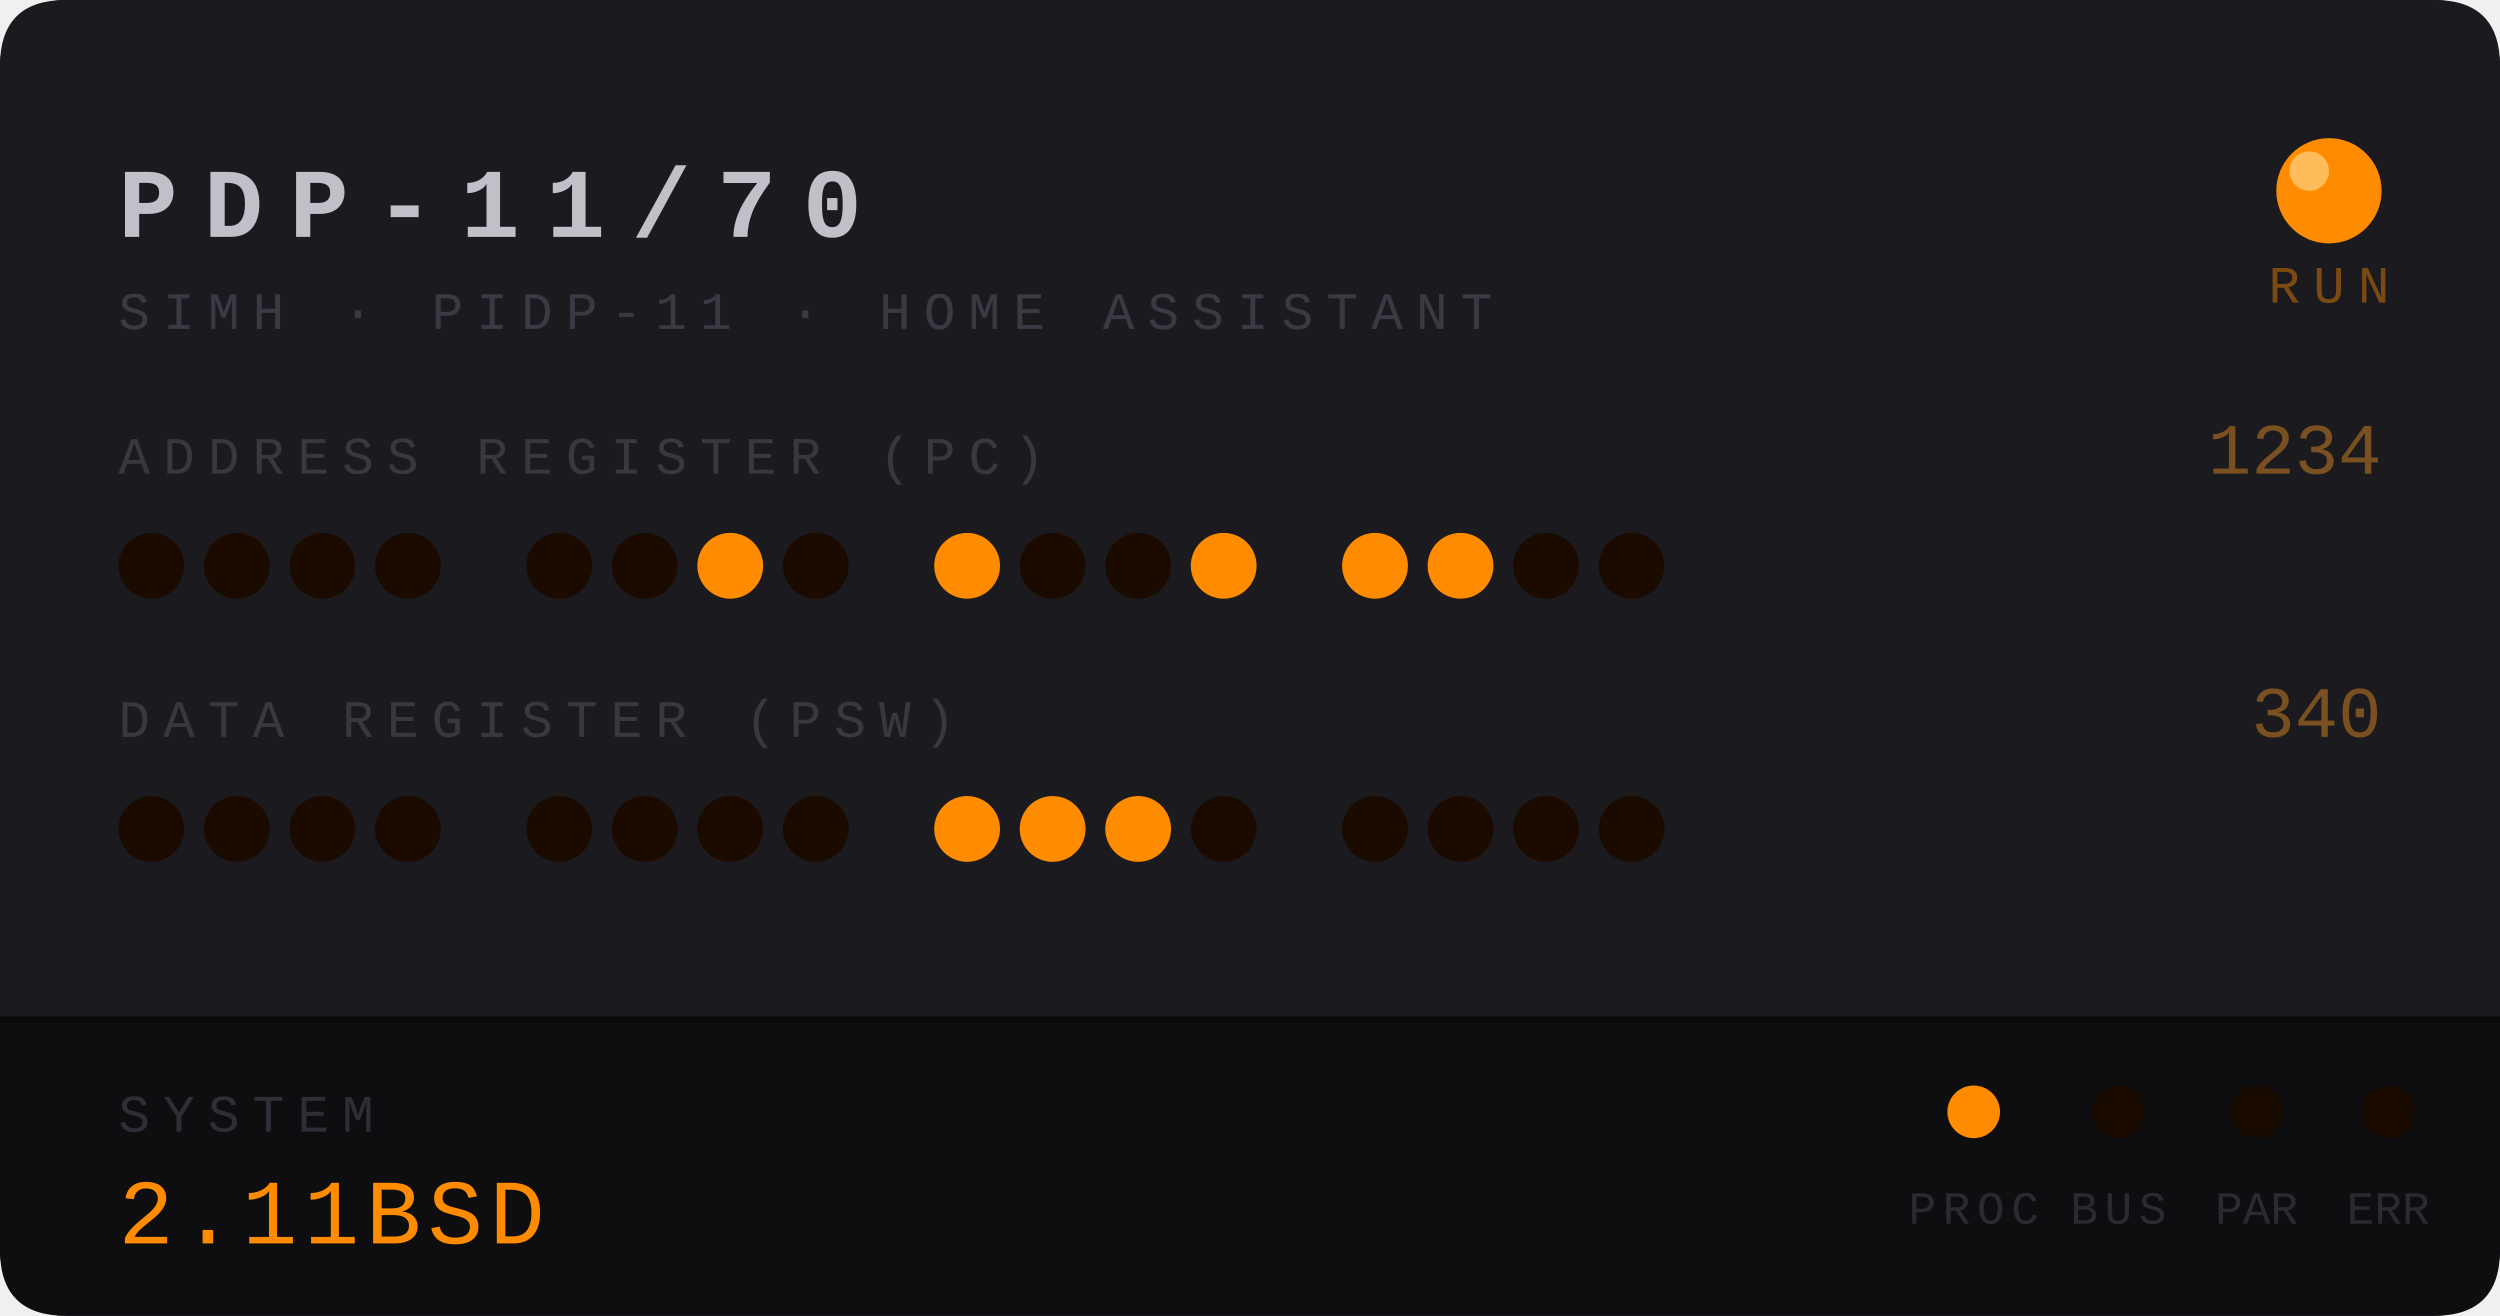
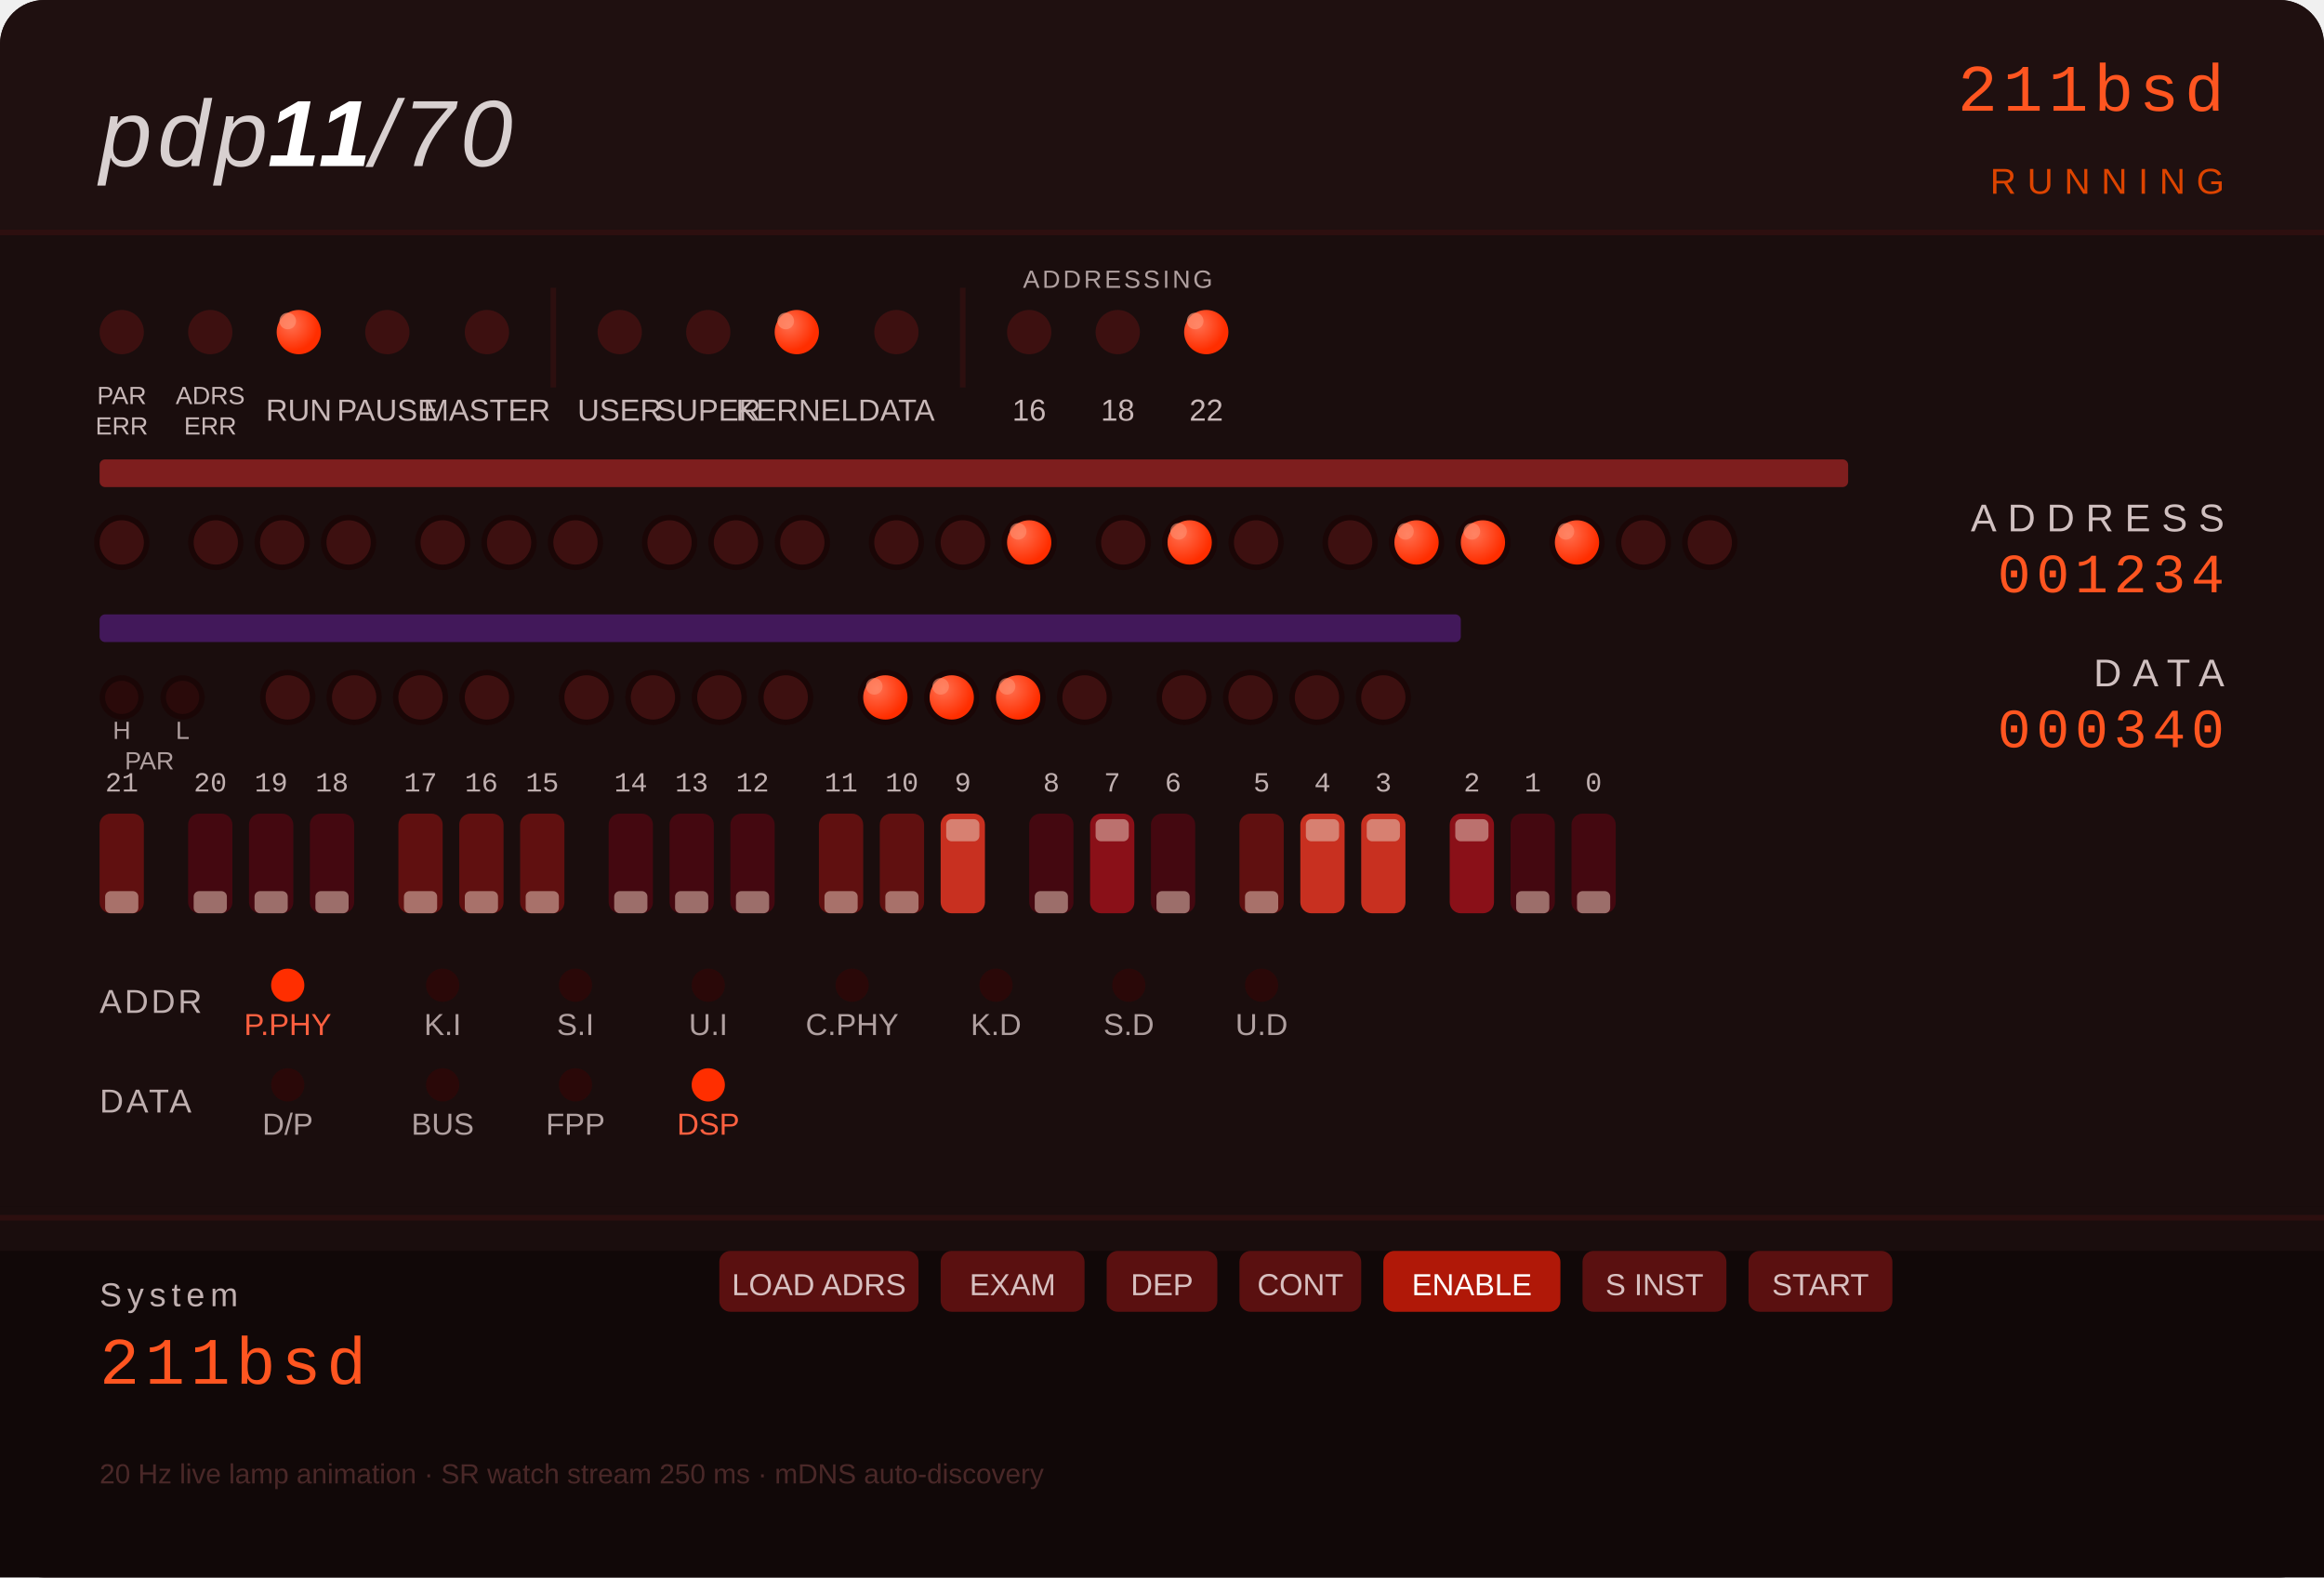
- <svg xmlns="http://www.w3.org/2000/svg" width="380" height="200" viewBox="0 0 380 200">
-   <rect width="380" height="200" rx="10" ry="10" fill="#111114" />
-   <path d="M10,0 L370,0 Q380,0 380,10 L380,155 L0,155 L0,10 Q0,0 10,0 Z" fill="#1b1b1f" />
-   <path d="M0,155 L380,155 L380,190 Q380,200 370,200 L10,200 Q0,200 0,190 Z" fill="#0e0e11" />
-   <line x1="0" y1="155" x2="380" y2="155" stroke="#0a0a0d" stroke-width="1" />
-   <text x="18" y="36" fill="#c0c0c8" font-family="'Courier New', Courier, monospace" font-size="15" font-weight="bold" letter-spacing="4">PDP-11/70</text>
-   <text x="18" y="50" fill="#3a3a44" font-family="'Courier New', Courier, monospace" font-size="8" letter-spacing="2">SIMH · PIDP-11 · HOME ASSISTANT</text>
-   <circle cx="354" cy="29" r="8" fill="#ff8c00" />
-   <circle cx="351" cy="26" r="3" fill="#ffd080" opacity="0.7" />
-   <text x="354" y="46" fill="#7a4a10" font-family="'Courier New', Courier, monospace" font-size="8" letter-spacing="2" text-anchor="middle">RUN</text>
-   <text x="18" y="72" fill="#383840" font-family="'Courier New', Courier, monospace" font-size="8" letter-spacing="2">ADDRESS REGISTER (PC)</text>
-   <text x="362" y="72" fill="#7a5020" font-family="'Courier New', Courier, monospace" font-size="11" text-anchor="end">1234</text>
-   <circle cx="23" cy="86" r="5" fill="#1a0a00" />
-   <circle cx="36" cy="86" r="5" fill="#1a0a00" />
-   <circle cx="49" cy="86" r="5" fill="#1a0a00" />
-   <circle cx="62" cy="86" r="5" fill="#1a0a00" />
-   <circle cx="85" cy="86" r="5" fill="#1a0a00" />
-   <circle cx="98" cy="86" r="5" fill="#1a0a00" />
-   <circle cx="111" cy="86" r="5" fill="#ff8c00" />
-   <circle cx="124" cy="86" r="5" fill="#1a0a00" />
-   <circle cx="147" cy="86" r="5" fill="#ff8c00" />
-   <circle cx="160" cy="86" r="5" fill="#1a0a00" />
-   <circle cx="173" cy="86" r="5" fill="#1a0a00" />
-   <circle cx="186" cy="86" r="5" fill="#ff8c00" />
-   <circle cx="209" cy="86" r="5" fill="#ff8c00" />
-   <circle cx="222" cy="86" r="5" fill="#ff8c00" />
-   <circle cx="235" cy="86" r="5" fill="#1a0a00" />
-   <circle cx="248" cy="86" r="5" fill="#1a0a00" />
-   <text x="18" y="112" fill="#383840" font-family="'Courier New', Courier, monospace" font-size="8" letter-spacing="2">DATA REGISTER (PSW)</text>
-   <text x="362" y="112" fill="#7a5020" font-family="'Courier New', Courier, monospace" font-size="11" text-anchor="end">340</text>
-   <circle cx="23" cy="126" r="5" fill="#1a0a00" />
-   <circle cx="36" cy="126" r="5" fill="#1a0a00" />
-   <circle cx="49" cy="126" r="5" fill="#1a0a00" />
-   <circle cx="62" cy="126" r="5" fill="#1a0a00" />
-   <circle cx="85" cy="126" r="5" fill="#1a0a00" />
-   <circle cx="98" cy="126" r="5" fill="#1a0a00" />
-   <circle cx="111" cy="126" r="5" fill="#1a0a00" />
-   <circle cx="124" cy="126" r="5" fill="#1a0a00" />
-   <circle cx="147" cy="126" r="5" fill="#ff8c00" />
-   <circle cx="160" cy="126" r="5" fill="#ff8c00" />
-   <circle cx="173" cy="126" r="5" fill="#ff8c00" />
-   <circle cx="186" cy="126" r="5" fill="#1a0a00" />
-   <circle cx="209" cy="126" r="5" fill="#1a0a00" />
-   <circle cx="222" cy="126" r="5" fill="#1a0a00" />
-   <circle cx="235" cy="126" r="5" fill="#1a0a00" />
-   <circle cx="248" cy="126" r="5" fill="#1a0a00" />
-   <text x="18" y="172" fill="#2e2e36" font-family="'Courier New', Courier, monospace" font-size="8" letter-spacing="2">SYSTEM</text>
-   <text x="18" y="189" fill="#ff8c00" font-family="'Courier New', Courier, monospace" font-size="14" letter-spacing="1">2.11BSD</text>
-   <circle cx="300" cy="169" r="4" fill="#ff8c00" />
-   <text x="300" y="186" fill="#2a2a30" font-family="'Courier New', Courier, monospace" font-size="7" text-anchor="middle" letter-spacing="1">PROC</text>
-   <circle cx="322" cy="169" r="4" fill="#190b00" />
-   <text x="322" y="186" fill="#2a2a30" font-family="'Courier New', Courier, monospace" font-size="7" text-anchor="middle" letter-spacing="1">BUS</text>
-   <circle cx="343" cy="169" r="4" fill="#190b00" />
-   <text x="343" y="186" fill="#2a2a30" font-family="'Courier New', Courier, monospace" font-size="7" text-anchor="middle">PAR</text>
-   <circle cx="363" cy="169" r="4" fill="#190b00" />
-   <text x="363" y="186" fill="#2a2a30" font-family="'Courier New', Courier, monospace" font-size="7" text-anchor="middle">ERR</text>
+ <svg xmlns="http://www.w3.org/2000/svg" width="420" height="285" viewBox="0 0 420 285">
+   <defs>
+     <radialGradient id="lon" cx="33%" cy="33%" r="60%">
+       <stop offset="0%" stop-color="#ff7050" />
+       <stop offset="100%" stop-color="#ff2e00" />
+     </radialGradient>
+   </defs>
+   <rect width="420" height="285" rx="8" fill="#1a0d0d" />
+   <rect width="420" height="42" rx="8" fill="#1f1010" />
+   <rect y="10" width="420" height="32" fill="#1f1010" />
+   <rect y="218" width="420" height="67" fill="#110808" />
+   <rect y="218" width="420" height="8" fill="#1a0d0d" />
+   <line x1="0" y1="42" x2="420" y2="42" stroke="#2d0f0f" stroke-width="1" />
+   <line x1="0" y1="220" x2="420" y2="220" stroke="#2d0f0f" stroke-width="1" />
+   <text x="18" y="30" font-family="Helvetica Neue,Arial,sans-serif" font-size="17" font-style="italic" font-weight="300" fill="#d8d0d0" letter-spacing="1">pdp<tspan font-weight="700" fill="#ffffff">11</tspan>/70</text>
+   <text x="402" y="20" font-family="Courier New,monospace" font-size="12" fill="#ff5520" text-anchor="end" letter-spacing="1">211bsd</text>
+   <text x="402" y="35" font-family="Helvetica Neue,Arial,sans-serif" font-size="6.5" fill="#dd4400" text-anchor="end" letter-spacing="2">RUNNING</text>
+   <circle cx="22" cy="60" r="4" fill="#3d1010" />
+   <text x="22" y="73" font-family="Helvetica Neue,Arial,sans-serif" font-size="4.5" fill="#c8b8b8" text-anchor="middle">PAR</text>
+   <text x="22" y="78.5" font-family="Helvetica Neue,Arial,sans-serif" font-size="4.5" fill="#c8b8b8" text-anchor="middle">ERR</text>
+   <circle cx="38" cy="60" r="4" fill="#3d1010" />
+   <text x="38" y="73" font-family="Helvetica Neue,Arial,sans-serif" font-size="4.5" fill="#c8b8b8" text-anchor="middle">ADRS</text>
+   <text x="38" y="78.5" font-family="Helvetica Neue,Arial,sans-serif" font-size="4.5" fill="#c8b8b8" text-anchor="middle">ERR</text>
+   <circle cx="54" cy="60" r="4" fill="url(#lon)" />
+   <circle cx="52" cy="58" r="1.5" fill="#ff9070" opacity="0.7" />
+   <text x="54" y="76" font-family="Helvetica Neue,Arial,sans-serif" font-size="5.5" fill="#c8b8b8" text-anchor="middle">RUN</text>
+   <circle cx="70" cy="60" r="4" fill="#3d1010" />
+   <text x="70" y="76" font-family="Helvetica Neue,Arial,sans-serif" font-size="5.5" fill="#c8b8b8" text-anchor="middle">PAUSE</text>
+   <circle cx="88" cy="60" r="4" fill="#3d1010" />
+   <text x="88" y="76" font-family="Helvetica Neue,Arial,sans-serif" font-size="5.5" fill="#c8b8b8" text-anchor="middle">MASTER</text>
+   <line x1="100" y1="52" x2="100" y2="70" stroke="#2d0f0f" stroke-width="1" />
+   <circle cx="112" cy="60" r="4" fill="#3d1010" />
+   <text x="112" y="76" font-family="Helvetica Neue,Arial,sans-serif" font-size="5.5" fill="#c8b8b8" text-anchor="middle">USER</text>
+   <circle cx="128" cy="60" r="4" fill="#3d1010" />
+   <text x="128" y="76" font-family="Helvetica Neue,Arial,sans-serif" font-size="5.5" fill="#c8b8b8" text-anchor="middle">SUPER</text>
+   <circle cx="144" cy="60" r="4" fill="url(#lon)" />
+   <circle cx="142" cy="58" r="1.5" fill="#ff9070" opacity="0.7" />
+   <text x="144" y="76" font-family="Helvetica Neue,Arial,sans-serif" font-size="5.5" fill="#c8b8b8" text-anchor="middle">KERNEL</text>
+   <circle cx="162" cy="60" r="4" fill="#3d1010" />
+   <text x="162" y="76" font-family="Helvetica Neue,Arial,sans-serif" font-size="5.5" fill="#c8b8b8" text-anchor="middle">DATA</text>
+   <line x1="174" y1="52" x2="174" y2="70" stroke="#2d0f0f" stroke-width="1" />
+   <text x="202" y="52" font-family="Helvetica Neue,Arial,sans-serif" font-size="4.5" fill="#b0a0a0" text-anchor="middle" letter-spacing="0.5">ADDRESSING</text>
+   <circle cx="186" cy="60" r="4" fill="#3d1010" />
+   <text x="186" y="76" font-family="Helvetica Neue,Arial,sans-serif" font-size="5.5" fill="#c8b8b8" text-anchor="middle">16</text>
+   <circle cx="202" cy="60" r="4" fill="#3d1010" />
+   <text x="202" y="76" font-family="Helvetica Neue,Arial,sans-serif" font-size="5.5" fill="#c8b8b8" text-anchor="middle">18</text>
+   <circle cx="218" cy="60" r="4" fill="url(#lon)" />
+   <circle cx="216" cy="58" r="1.5" fill="#ff9070" opacity="0.7" />
+   <text x="218" y="76" font-family="Helvetica Neue,Arial,sans-serif" font-size="5.5" fill="#c8b8b8" text-anchor="middle">22</text>
+   <rect x="18" y="83" width="316" height="5" rx="1" fill="#7e1e1e" />
+   <text x="402" y="96" font-family="Helvetica Neue,Arial,sans-serif" font-size="7" fill="#d0c0c0" text-anchor="end" letter-spacing="2">ADDRESS</text>
+   <text x="402" y="107" font-family="Courier New,monospace" font-size="10" fill="#ff5520" text-anchor="end" letter-spacing="1">001234</text>
+   <circle cx="22" cy="98" r="4.5" fill="#3d1010" stroke="#1a0606" stroke-width="1" />
+   <circle cx="39" cy="98" r="4.5" fill="#3d1010" stroke="#1a0606" stroke-width="1" />
+   <circle cx="51" cy="98" r="4.5" fill="#3d1010" stroke="#1a0606" stroke-width="1" />
+   <circle cx="63" cy="98" r="4.5" fill="#3d1010" stroke="#1a0606" stroke-width="1" />
+   <circle cx="80" cy="98" r="4.5" fill="#3d1010" stroke="#1a0606" stroke-width="1" />
+   <circle cx="92" cy="98" r="4.5" fill="#3d1010" stroke="#1a0606" stroke-width="1" />
+   <circle cx="104" cy="98" r="4.5" fill="#3d1010" stroke="#1a0606" stroke-width="1" />
+   <circle cx="121" cy="98" r="4.5" fill="#3d1010" stroke="#1a0606" stroke-width="1" />
+   <circle cx="133" cy="98" r="4.5" fill="#3d1010" stroke="#1a0606" stroke-width="1" />
+   <circle cx="145" cy="98" r="4.5" fill="#3d1010" stroke="#1a0606" stroke-width="1" />
+   <circle cx="162" cy="98" r="4.5" fill="#3d1010" stroke="#1a0606" stroke-width="1" />
+   <circle cx="174" cy="98" r="4.5" fill="#3d1010" stroke="#1a0606" stroke-width="1" />
+   <circle cx="186" cy="98" r="4.5" fill="url(#lon)" stroke="#1a0606" stroke-width="1" />
+   <circle cx="184" cy="96" r="1.5" fill="#ff9070" opacity="0.6" />
+   <circle cx="203" cy="98" r="4.5" fill="#3d1010" stroke="#1a0606" stroke-width="1" />
+   <circle cx="215" cy="98" r="4.5" fill="url(#lon)" stroke="#1a0606" stroke-width="1" />
+   <circle cx="213" cy="96" r="1.5" fill="#ff9070" opacity="0.6" />
+   <circle cx="227" cy="98" r="4.5" fill="#3d1010" stroke="#1a0606" stroke-width="1" />
+   <circle cx="244" cy="98" r="4.5" fill="#3d1010" stroke="#1a0606" stroke-width="1" />
+   <circle cx="256" cy="98" r="4.5" fill="url(#lon)" stroke="#1a0606" stroke-width="1" />
+   <circle cx="254" cy="96" r="1.5" fill="#ff9070" opacity="0.6" />
+   <circle cx="268" cy="98" r="4.5" fill="url(#lon)" stroke="#1a0606" stroke-width="1" />
+   <circle cx="266" cy="96" r="1.5" fill="#ff9070" opacity="0.6" />
+   <circle cx="285" cy="98" r="4.5" fill="url(#lon)" stroke="#1a0606" stroke-width="1" />
+   <circle cx="283" cy="96" r="1.5" fill="#ff9070" opacity="0.6" />
+   <circle cx="297" cy="98" r="4.5" fill="#3d1010" stroke="#1a0606" stroke-width="1" />
+   <circle cx="309" cy="98" r="4.5" fill="#3d1010" stroke="#1a0606" stroke-width="1" />
+   <rect x="18" y="111" width="246" height="5" rx="1" fill="#42185a" />
+   <text x="402" y="124" font-family="Helvetica Neue,Arial,sans-serif" font-size="7" fill="#d0c0c0" text-anchor="end" letter-spacing="2">DATA</text>
+   <text x="402" y="135" font-family="Courier New,monospace" font-size="10" fill="#ff5520" text-anchor="end" letter-spacing="1">000340</text>
+   <circle cx="22" cy="126" r="3.5" fill="#2a0a0a" stroke="#1a0606" stroke-width="1" />
+   <circle cx="33" cy="126" r="3.5" fill="#2a0a0a" stroke="#1a0606" stroke-width="1" />
+   <text x="22" y="133.5" font-family="Helvetica Neue,Arial,sans-serif" font-size="4.5" fill="#b0a0a0" text-anchor="middle">H</text>
+   <text x="33" y="133.5" font-family="Helvetica Neue,Arial,sans-serif" font-size="4.5" fill="#b0a0a0" text-anchor="middle">L</text>
+   <text x="27" y="139" font-family="Helvetica Neue,Arial,sans-serif" font-size="4.5" fill="#b0a0a0" text-anchor="middle">PAR</text>
+   <circle cx="52" cy="126" r="4.5" fill="#3d1010" stroke="#1a0606" stroke-width="1" />
+   <circle cx="64" cy="126" r="4.5" fill="#3d1010" stroke="#1a0606" stroke-width="1" />
+   <circle cx="76" cy="126" r="4.5" fill="#3d1010" stroke="#1a0606" stroke-width="1" />
+   <circle cx="88" cy="126" r="4.5" fill="#3d1010" stroke="#1a0606" stroke-width="1" />
+   <circle cx="106" cy="126" r="4.5" fill="#3d1010" stroke="#1a0606" stroke-width="1" />
+   <circle cx="118" cy="126" r="4.5" fill="#3d1010" stroke="#1a0606" stroke-width="1" />
+   <circle cx="130" cy="126" r="4.5" fill="#3d1010" stroke="#1a0606" stroke-width="1" />
+   <circle cx="142" cy="126" r="4.5" fill="#3d1010" stroke="#1a0606" stroke-width="1" />
+   <circle cx="160" cy="126" r="4.5" fill="url(#lon)" stroke="#1a0606" stroke-width="1" />
+   <circle cx="158" cy="124" r="1.5" fill="#ff9070" opacity="0.6" />
+   <circle cx="172" cy="126" r="4.5" fill="url(#lon)" stroke="#1a0606" stroke-width="1" />
+   <circle cx="170" cy="124" r="1.5" fill="#ff9070" opacity="0.6" />
+   <circle cx="184" cy="126" r="4.5" fill="url(#lon)" stroke="#1a0606" stroke-width="1" />
+   <circle cx="182" cy="124" r="1.5" fill="#ff9070" opacity="0.6" />
+   <circle cx="196" cy="126" r="4.5" fill="#3d1010" stroke="#1a0606" stroke-width="1" />
+   <circle cx="214" cy="126" r="4.5" fill="#3d1010" stroke="#1a0606" stroke-width="1" />
+   <circle cx="226" cy="126" r="4.5" fill="#3d1010" stroke="#1a0606" stroke-width="1" />
+   <circle cx="238" cy="126" r="4.5" fill="#3d1010" stroke="#1a0606" stroke-width="1" />
+   <circle cx="250" cy="126" r="4.5" fill="#3d1010" stroke="#1a0606" stroke-width="1" />
+   <text x="22" y="143" font-family="Courier New,monospace" font-size="5" fill="#c0b0b0" text-anchor="middle">21</text>
+   <text x="38" y="143" font-family="Courier New,monospace" font-size="5" fill="#c0b0b0" text-anchor="middle">20</text>
+   <text x="49" y="143" font-family="Courier New,monospace" font-size="5" fill="#c0b0b0" text-anchor="middle">19</text>
+   <text x="60" y="143" font-family="Courier New,monospace" font-size="5" fill="#c0b0b0" text-anchor="middle">18</text>
+   <text x="76" y="143" font-family="Courier New,monospace" font-size="5" fill="#c0b0b0" text-anchor="middle">17</text>
+   <text x="87" y="143" font-family="Courier New,monospace" font-size="5" fill="#c0b0b0" text-anchor="middle">16</text>
+   <text x="98" y="143" font-family="Courier New,monospace" font-size="5" fill="#c0b0b0" text-anchor="middle">15</text>
+   <text x="114" y="143" font-family="Courier New,monospace" font-size="5" fill="#c0b0b0" text-anchor="middle">14</text>
+   <text x="125" y="143" font-family="Courier New,monospace" font-size="5" fill="#c0b0b0" text-anchor="middle">13</text>
+   <text x="136" y="143" font-family="Courier New,monospace" font-size="5" fill="#c0b0b0" text-anchor="middle">12</text>
+   <text x="152" y="143" font-family="Courier New,monospace" font-size="5" fill="#c0b0b0" text-anchor="middle">11</text>
+   <text x="163" y="143" font-family="Courier New,monospace" font-size="5" fill="#c0b0b0" text-anchor="middle">10</text>
+   <text x="174" y="143" font-family="Courier New,monospace" font-size="5" fill="#c0b0b0" text-anchor="middle">9</text>
+   <text x="190" y="143" font-family="Courier New,monospace" font-size="5" fill="#c0b0b0" text-anchor="middle">8</text>
+   <text x="201" y="143" font-family="Courier New,monospace" font-size="5" fill="#c0b0b0" text-anchor="middle">7</text>
+   <text x="212" y="143" font-family="Courier New,monospace" font-size="5" fill="#c0b0b0" text-anchor="middle">6</text>
+   <text x="228" y="143" font-family="Courier New,monospace" font-size="5" fill="#c0b0b0" text-anchor="middle">5</text>
+   <text x="239" y="143" font-family="Courier New,monospace" font-size="5" fill="#c0b0b0" text-anchor="middle">4</text>
+   <text x="250" y="143" font-family="Courier New,monospace" font-size="5" fill="#c0b0b0" text-anchor="middle">3</text>
+   <text x="266" y="143" font-family="Courier New,monospace" font-size="5" fill="#c0b0b0" text-anchor="middle">2</text>
+   <text x="277" y="143" font-family="Courier New,monospace" font-size="5" fill="#c0b0b0" text-anchor="middle">1</text>
+   <text x="288" y="143" font-family="Courier New,monospace" font-size="5" fill="#c0b0b0" text-anchor="middle">0</text>
+   <rect x="18" y="147" width="8" height="18" rx="2" fill="#601010" />
+   <rect x="19" y="161" width="6" height="4" rx="1" fill="rgba(228,192,180,.55)" />
+   <rect x="34" y="147" width="8" height="18" rx="2" fill="#440810" />
+   <rect x="35" y="161" width="6" height="4" rx="1" fill="rgba(228,192,180,.55)" />
+   <rect x="45" y="147" width="8" height="18" rx="2" fill="#440810" />
+   <rect x="46" y="161" width="6" height="4" rx="1" fill="rgba(228,192,180,.55)" />
+   <rect x="56" y="147" width="8" height="18" rx="2" fill="#440810" />
+   <rect x="57" y="161" width="6" height="4" rx="1" fill="rgba(228,192,180,.55)" />
+   <rect x="72" y="147" width="8" height="18" rx="2" fill="#601010" />
+   <rect x="73" y="161" width="6" height="4" rx="1" fill="rgba(228,192,180,.55)" />
+   <rect x="83" y="147" width="8" height="18" rx="2" fill="#601010" />
+   <rect x="84" y="161" width="6" height="4" rx="1" fill="rgba(228,192,180,.55)" />
+   <rect x="94" y="147" width="8" height="18" rx="2" fill="#601010" />
+   <rect x="95" y="161" width="6" height="4" rx="1" fill="rgba(228,192,180,.55)" />
+   <rect x="110" y="147" width="8" height="18" rx="2" fill="#440810" />
+   <rect x="111" y="161" width="6" height="4" rx="1" fill="rgba(228,192,180,.55)" />
+   <rect x="121" y="147" width="8" height="18" rx="2" fill="#440810" />
+   <rect x="122" y="161" width="6" height="4" rx="1" fill="rgba(228,192,180,.55)" />
+   <rect x="132" y="147" width="8" height="18" rx="2" fill="#440810" />
+   <rect x="133" y="161" width="6" height="4" rx="1" fill="rgba(228,192,180,.55)" />
+   <rect x="148" y="147" width="8" height="18" rx="2" fill="#601010" />
+   <rect x="149" y="161" width="6" height="4" rx="1" fill="rgba(228,192,180,.55)" />
+   <rect x="159" y="147" width="8" height="18" rx="2" fill="#601010" />
+   <rect x="160" y="161" width="6" height="4" rx="1" fill="rgba(228,192,180,.55)" />
+   <rect x="170" y="147" width="8" height="18" rx="2" fill="#c83020" />
+   <rect x="171" y="148" width="6" height="4" rx="1" fill="rgba(228,192,180,.55)" />
+   <rect x="186" y="147" width="8" height="18" rx="2" fill="#440810" />
+   <rect x="187" y="161" width="6" height="4" rx="1" fill="rgba(228,192,180,.55)" />
+   <rect x="197" y="147" width="8" height="18" rx="2" fill="#8a1018" />
+   <rect x="198" y="148" width="6" height="4" rx="1" fill="rgba(228,192,180,.55)" />
+   <rect x="208" y="147" width="8" height="18" rx="2" fill="#440810" />
+   <rect x="209" y="161" width="6" height="4" rx="1" fill="rgba(228,192,180,.55)" />
+   <rect x="224" y="147" width="8" height="18" rx="2" fill="#601010" />
+   <rect x="225" y="161" width="6" height="4" rx="1" fill="rgba(228,192,180,.55)" />
+   <rect x="235" y="147" width="8" height="18" rx="2" fill="#c83020" />
+   <rect x="236" y="148" width="6" height="4" rx="1" fill="rgba(228,192,180,.55)" />
+   <rect x="246" y="147" width="8" height="18" rx="2" fill="#c83020" />
+   <rect x="247" y="148" width="6" height="4" rx="1" fill="rgba(228,192,180,.55)" />
+   <rect x="262" y="147" width="8" height="18" rx="2" fill="#8a1018" />
+   <rect x="263" y="148" width="6" height="4" rx="1" fill="rgba(228,192,180,.55)" />
+   <rect x="273" y="147" width="8" height="18" rx="2" fill="#440810" />
+   <rect x="274" y="161" width="6" height="4" rx="1" fill="rgba(228,192,180,.55)" />
+   <rect x="284" y="147" width="8" height="18" rx="2" fill="#440810" />
+   <rect x="285" y="161" width="6" height="4" rx="1" fill="rgba(228,192,180,.55)" />
+   <text x="18" y="183" font-family="Helvetica Neue,Arial,sans-serif" font-size="6" fill="#c0b0b0" letter-spacing="0.5">ADDR</text>
+   <circle cx="52" cy="178" r="3" fill="#ff2e00" />
+   <text x="52" y="187" font-family="Helvetica Neue,Arial,sans-serif" font-size="5.5" fill="#ff6040" text-anchor="middle">P.PHY</text>
+   <circle cx="80" cy="178" r="3" fill="#2a0808" />
+   <text x="80" y="187" font-family="Helvetica Neue,Arial,sans-serif" font-size="5.5" fill="#b0a0a0" text-anchor="middle">K.I</text>
+   <circle cx="104" cy="178" r="3" fill="#2a0808" />
+   <text x="104" y="187" font-family="Helvetica Neue,Arial,sans-serif" font-size="5.5" fill="#b0a0a0" text-anchor="middle">S.I</text>
+   <circle cx="128" cy="178" r="3" fill="#2a0808" />
+   <text x="128" y="187" font-family="Helvetica Neue,Arial,sans-serif" font-size="5.5" fill="#b0a0a0" text-anchor="middle">U.I</text>
+   <circle cx="154" cy="178" r="3" fill="#2a0808" />
+   <text x="154" y="187" font-family="Helvetica Neue,Arial,sans-serif" font-size="5.5" fill="#b0a0a0" text-anchor="middle">C.PHY</text>
+   <circle cx="180" cy="178" r="3" fill="#2a0808" />
+   <text x="180" y="187" font-family="Helvetica Neue,Arial,sans-serif" font-size="5.5" fill="#b0a0a0" text-anchor="middle">K.D</text>
+   <circle cx="204" cy="178" r="3" fill="#2a0808" />
+   <text x="204" y="187" font-family="Helvetica Neue,Arial,sans-serif" font-size="5.5" fill="#b0a0a0" text-anchor="middle">S.D</text>
+   <circle cx="228" cy="178" r="3" fill="#2a0808" />
+   <text x="228" y="187" font-family="Helvetica Neue,Arial,sans-serif" font-size="5.5" fill="#b0a0a0" text-anchor="middle">U.D</text>
+   <text x="18" y="201" font-family="Helvetica Neue,Arial,sans-serif" font-size="6" fill="#c0b0b0" letter-spacing="0.5">DATA</text>
+   <circle cx="52" cy="196" r="3" fill="#2a0808" />
+   <text x="52" y="205" font-family="Helvetica Neue,Arial,sans-serif" font-size="5.5" fill="#b0a0a0" text-anchor="middle">D/P</text>
+   <circle cx="80" cy="196" r="3" fill="#2a0808" />
+   <text x="80" y="205" font-family="Helvetica Neue,Arial,sans-serif" font-size="5.5" fill="#b0a0a0" text-anchor="middle">BUS</text>
+   <circle cx="104" cy="196" r="3" fill="#2a0808" />
+   <text x="104" y="205" font-family="Helvetica Neue,Arial,sans-serif" font-size="5.5" fill="#b0a0a0" text-anchor="middle">FPP</text>
+   <circle cx="128" cy="196" r="3" fill="#ff2e00" />
+   <text x="128" y="205" font-family="Helvetica Neue,Arial,sans-serif" font-size="5.5" fill="#ff6040" text-anchor="middle">DSP</text>
+   <text x="18" y="236" font-family="Helvetica Neue,Arial,sans-serif" font-size="6" fill="#c0b0b0" letter-spacing="1">System</text>
+   <text x="18" y="250" font-family="Courier New,monospace" font-size="12" fill="#ff5520" letter-spacing="1">211bsd</text>
+   <rect x="130" y="226" width="36" height="11" rx="2" fill="#5a1010" />
+   <text x="148" y="234" font-family="Helvetica Neue,Arial,sans-serif" font-size="5.5" fill="#d8c0c0" text-anchor="middle">LOAD ADRS</text>
+   <rect x="170" y="226" width="26" height="11" rx="2" fill="#5a1010" />
+   <text x="183" y="234" font-family="Helvetica Neue,Arial,sans-serif" font-size="5.5" fill="#d8c0c0" text-anchor="middle">EXAM</text>
+   <rect x="200" y="226" width="20" height="11" rx="2" fill="#5a1010" />
+   <text x="210" y="234" font-family="Helvetica Neue,Arial,sans-serif" font-size="5.5" fill="#d8c0c0" text-anchor="middle">DEP</text>
+   <rect x="224" y="226" width="22" height="11" rx="2" fill="#5a1010" />
+   <text x="235" y="234" font-family="Helvetica Neue,Arial,sans-serif" font-size="5.5" fill="#d8c0c0" text-anchor="middle">CONT</text>
+   <rect x="250" y="226" width="32" height="11" rx="2" fill="#b01808" />
+   <text x="266" y="234" font-family="Helvetica Neue,Arial,sans-serif" font-size="5.5" fill="#ffffff" text-anchor="middle">ENABLE</text>
+   <rect x="286" y="226" width="26" height="11" rx="2" fill="#5a1010" />
+   <text x="299" y="234" font-family="Helvetica Neue,Arial,sans-serif" font-size="5.5" fill="#d8c0c0" text-anchor="middle">S INST</text>
+   <rect x="316" y="226" width="26" height="11" rx="2" fill="#5a1010" />
+   <text x="329" y="234" font-family="Helvetica Neue,Arial,sans-serif" font-size="5.5" fill="#d8c0c0" text-anchor="middle">START</text>
+   <text x="18" y="268" font-family="Helvetica Neue,Arial,sans-serif" font-size="5" fill="#4a2828">20 Hz live lamp animation · SR watch stream 250 ms · mDNS auto-discovery</text>
</svg>
